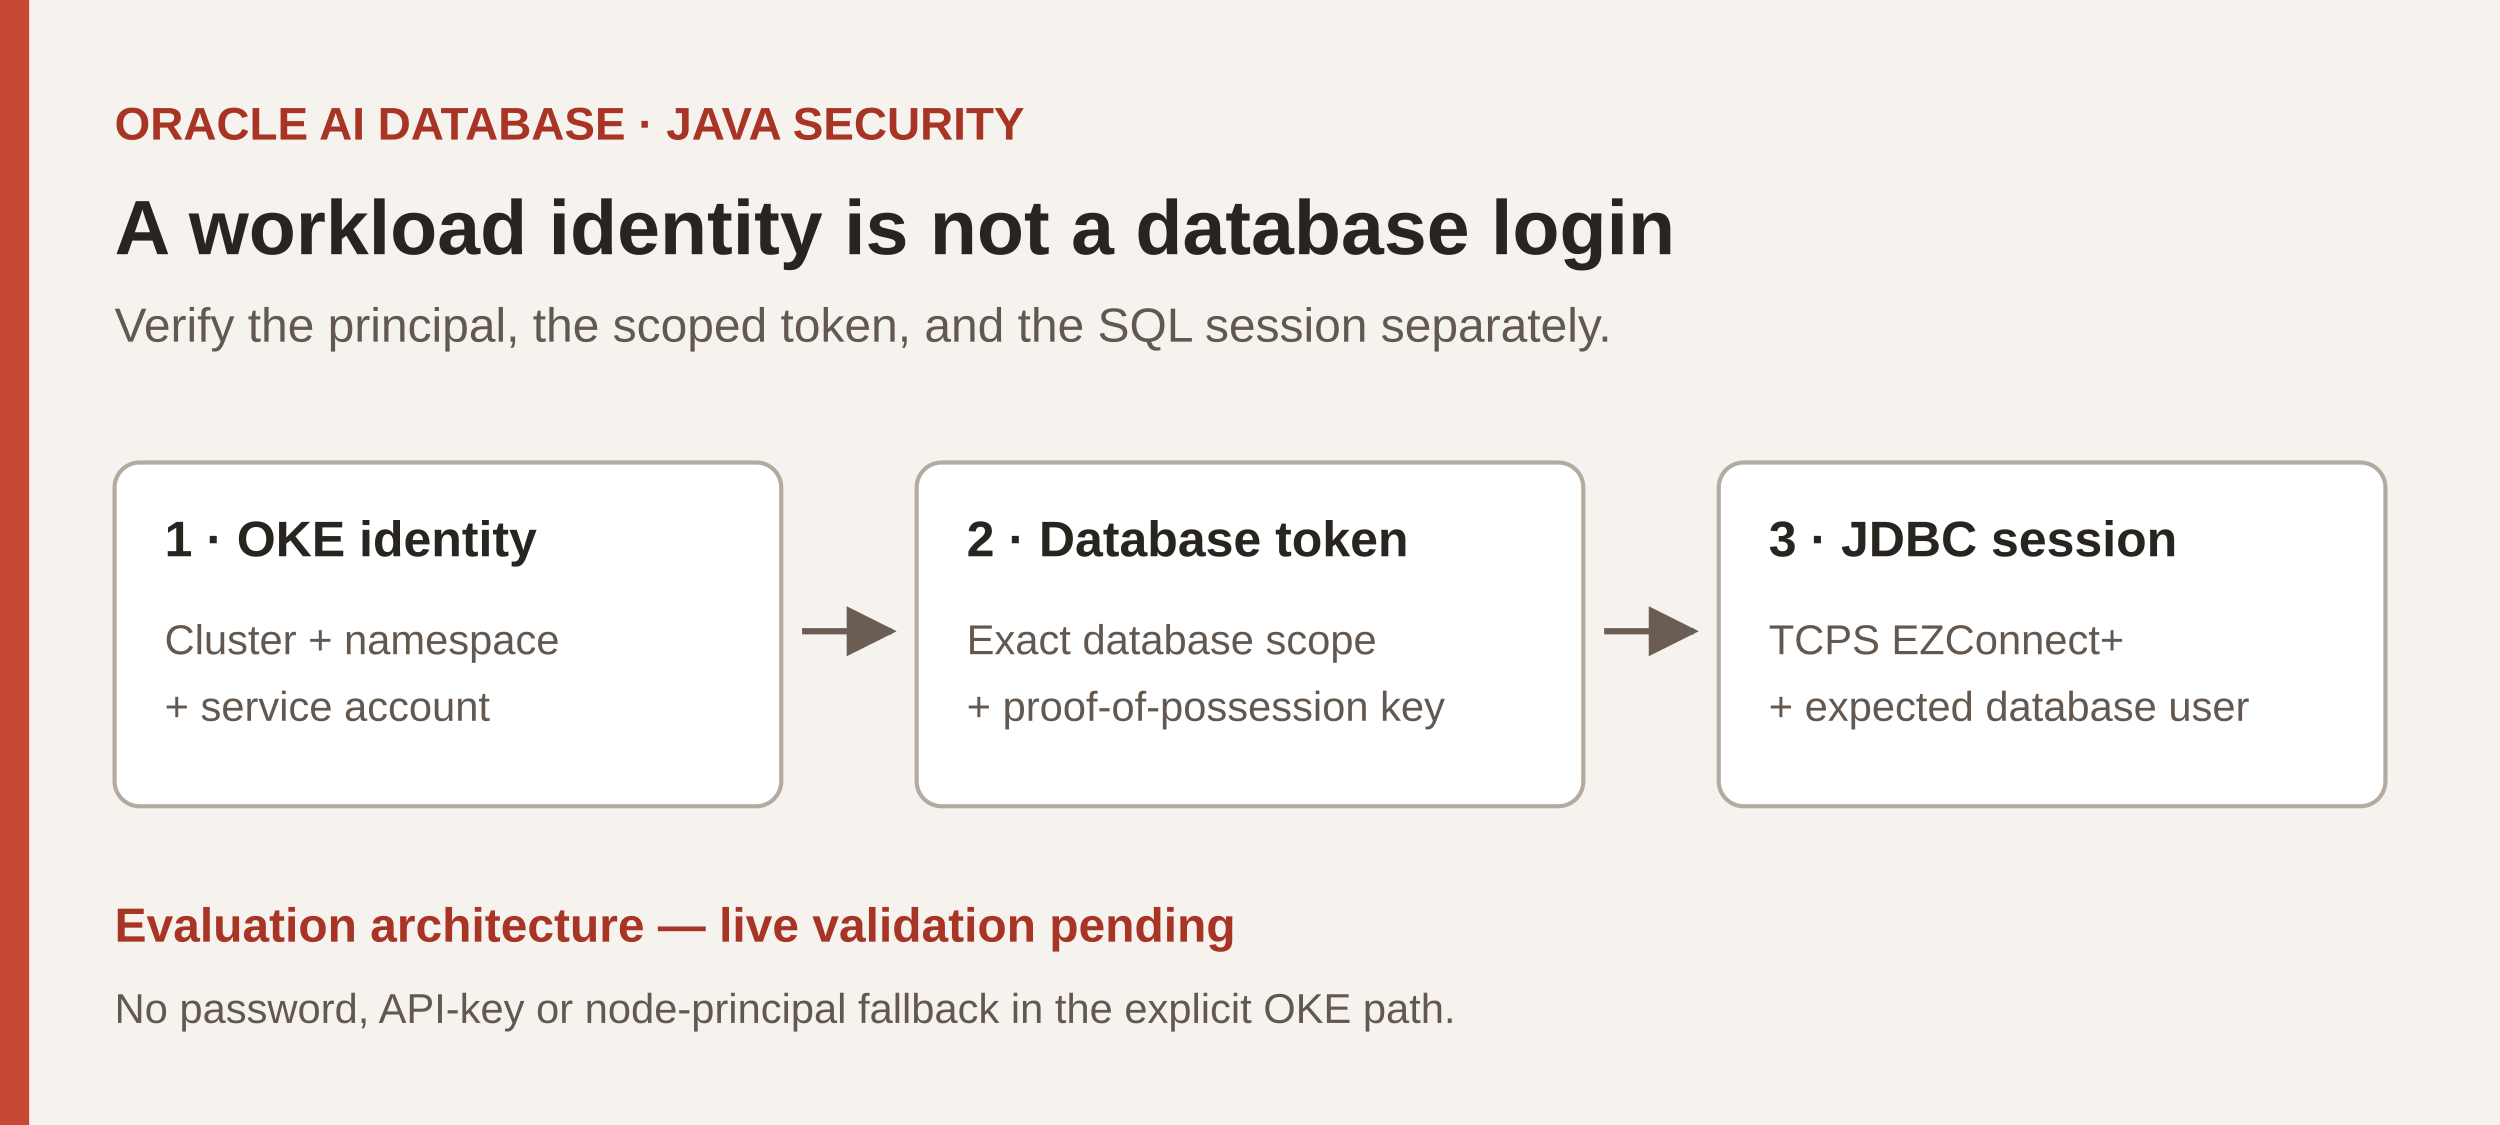
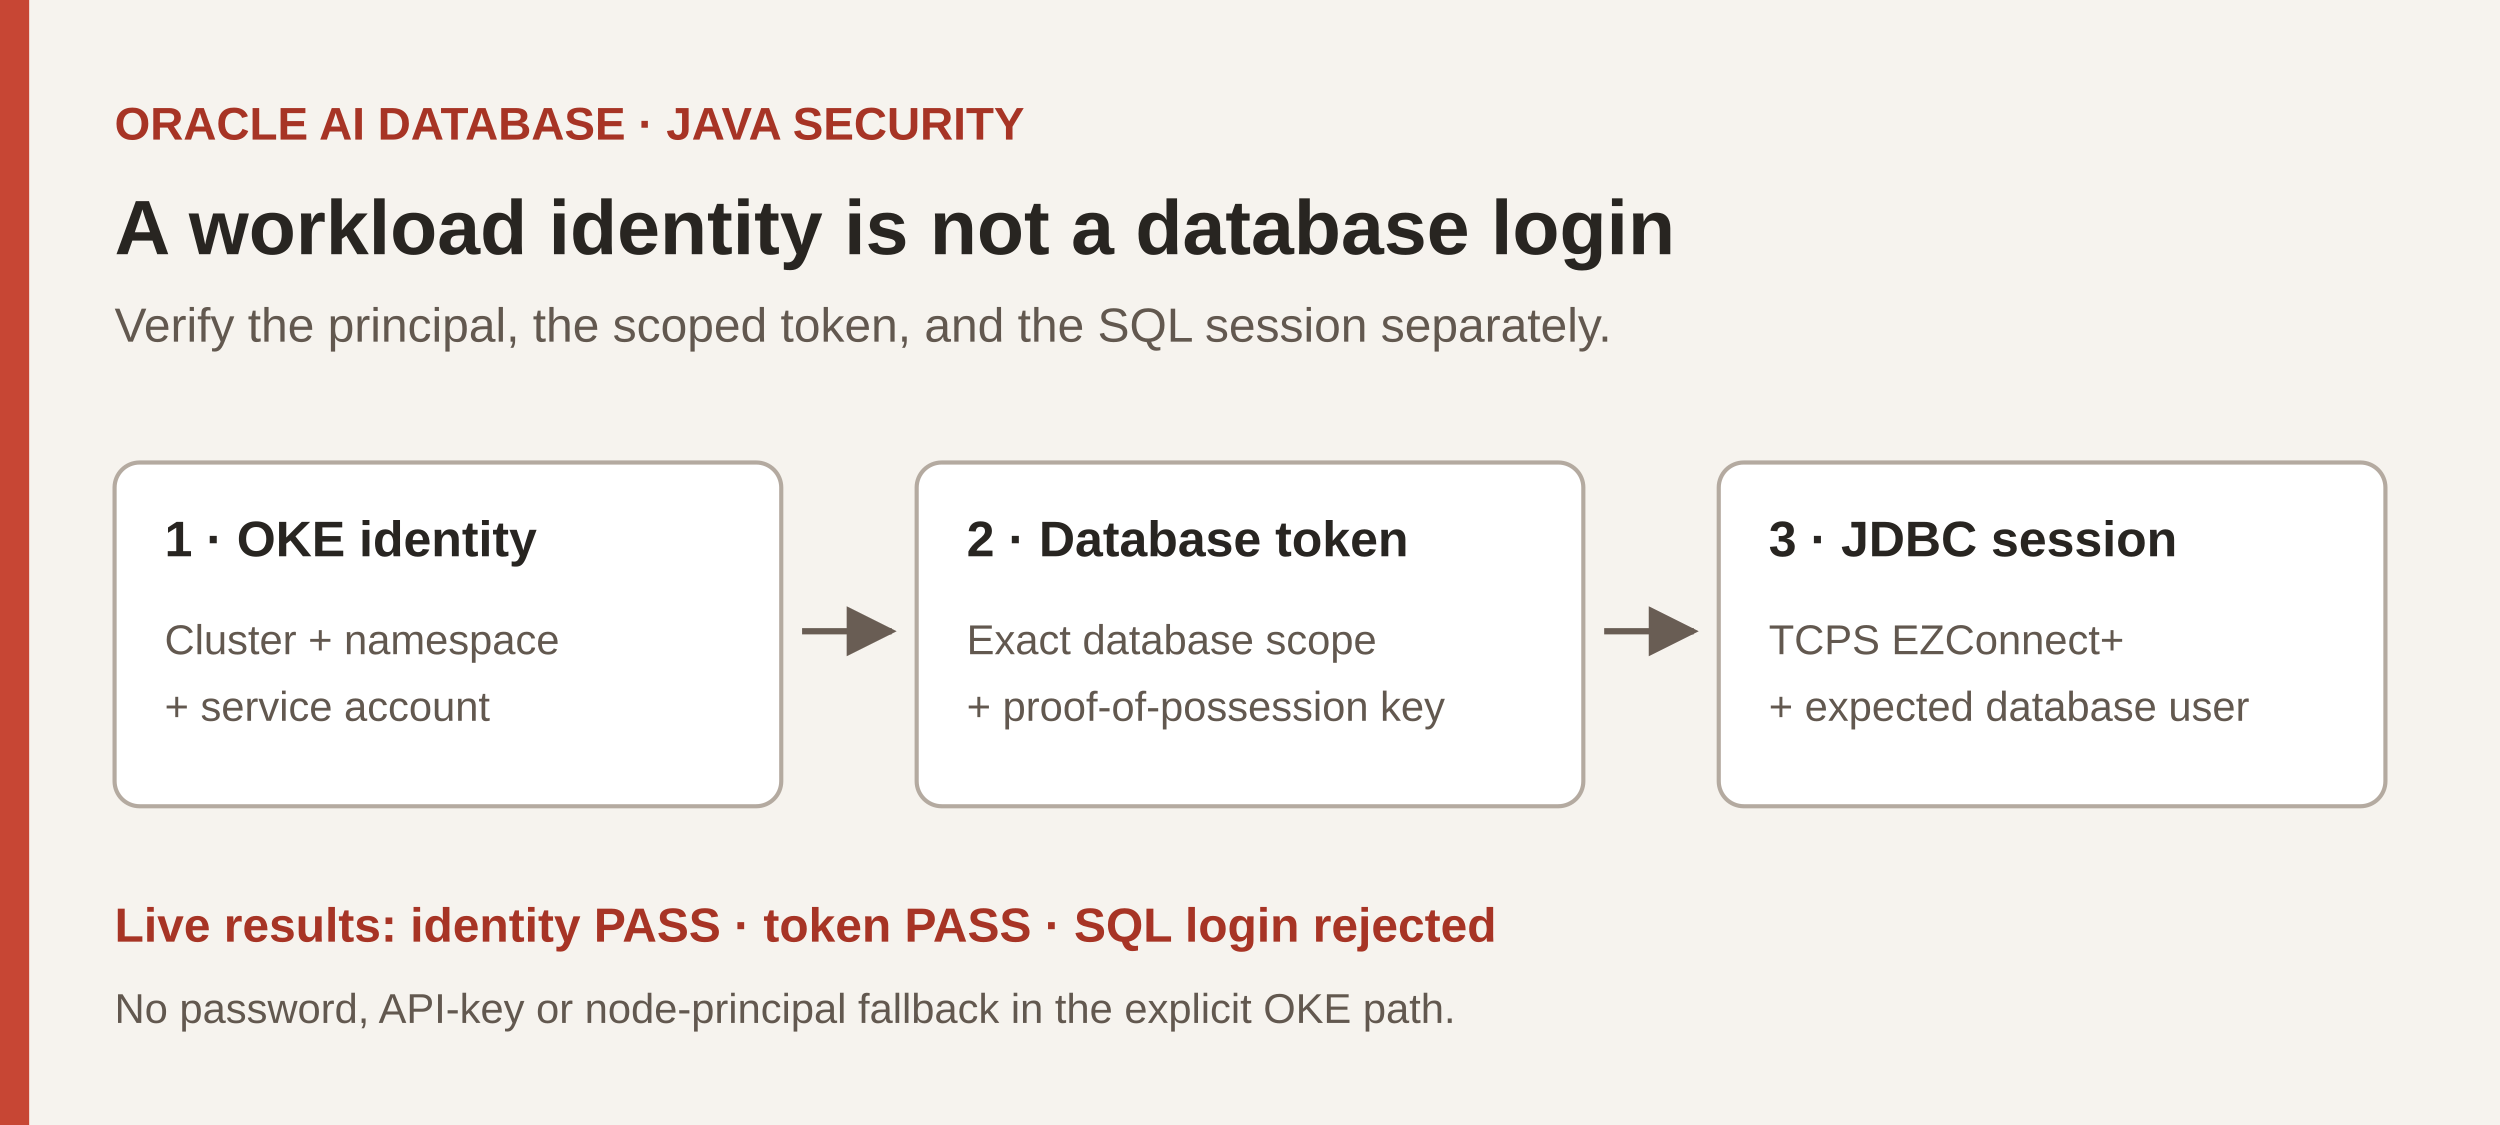
<svg xmlns="http://www.w3.org/2000/svg" width="1200" height="540" viewBox="0 0 1200 540" role="img" aria-labelledby="title desc">
  <defs>
    <marker id="arrow" viewBox="0 0 10 10" refX="9" refY="5" markerWidth="8" markerHeight="8" orient="auto">
      <path d="M0 0 10 5 0 10" fill="#695d54" />
    </marker>
  </defs>
  <rect width="1200" height="540" fill="#f6f3ee" />
  <rect width="14" height="540" fill="#c74634" />
  <g font-family="Arial, Helvetica, sans-serif">
    <text x="55" y="67" fill="#a73425" font-size="22" font-weight="700">ORACLE AI DATABASE · JAVA SECURITY</text>
    <text x="55" y="122" fill="#282521" font-size="37" font-weight="700">A workload identity is not a database login</text>
    <text x="55" y="164" fill="#62584f" font-size="23">Verify the principal, the scoped token, and the SQL session separately.</text>
    <g fill="#fff" stroke="#b4aaa0" stroke-width="2">
      <rect x="55" y="222" width="320" height="165" rx="12" />
      <rect x="440" y="222" width="320" height="165" rx="12" />
      <rect x="825" y="222" width="320" height="165" rx="12" />
    </g>
    <g fill="none" stroke="#695d54" stroke-width="3" marker-end="url(#arrow)">
      <path d="M385 303H428" />
      <path d="M770 303H813" />
    </g>
    <g fill="#282521" font-size="24" font-weight="700">
      <text x="79" y="267">1 · OKE identity</text>
      <text x="464" y="267">2 · Database token</text>
      <text x="849" y="267">3 · JDBC session</text>
    </g>
    <g fill="#62584f" font-size="20">
      <text x="79" y="314">Cluster + namespace</text>
      <text x="79" y="346">+ service account</text>
      <text x="464" y="314">Exact database scope</text>
      <text x="464" y="346">+ proof-of-possession key</text>
      <text x="849" y="314">TCPS EZConnect+</text>
      <text x="849" y="346">+ expected database user</text>
    </g>
-     <text x="55" y="452" fill="#a73425" font-size="23" font-weight="700">Evaluation architecture — live validation pending</text>
+     <text x="55" y="452" fill="#a73425" font-size="23" font-weight="700">Live results: identity PASS · token PASS · SQL login rejected</text>
    <text x="55" y="491" fill="#62584f" font-size="20">No password, API-key or node-principal fallback in the explicit OKE path.</text>
  </g>
</svg>
